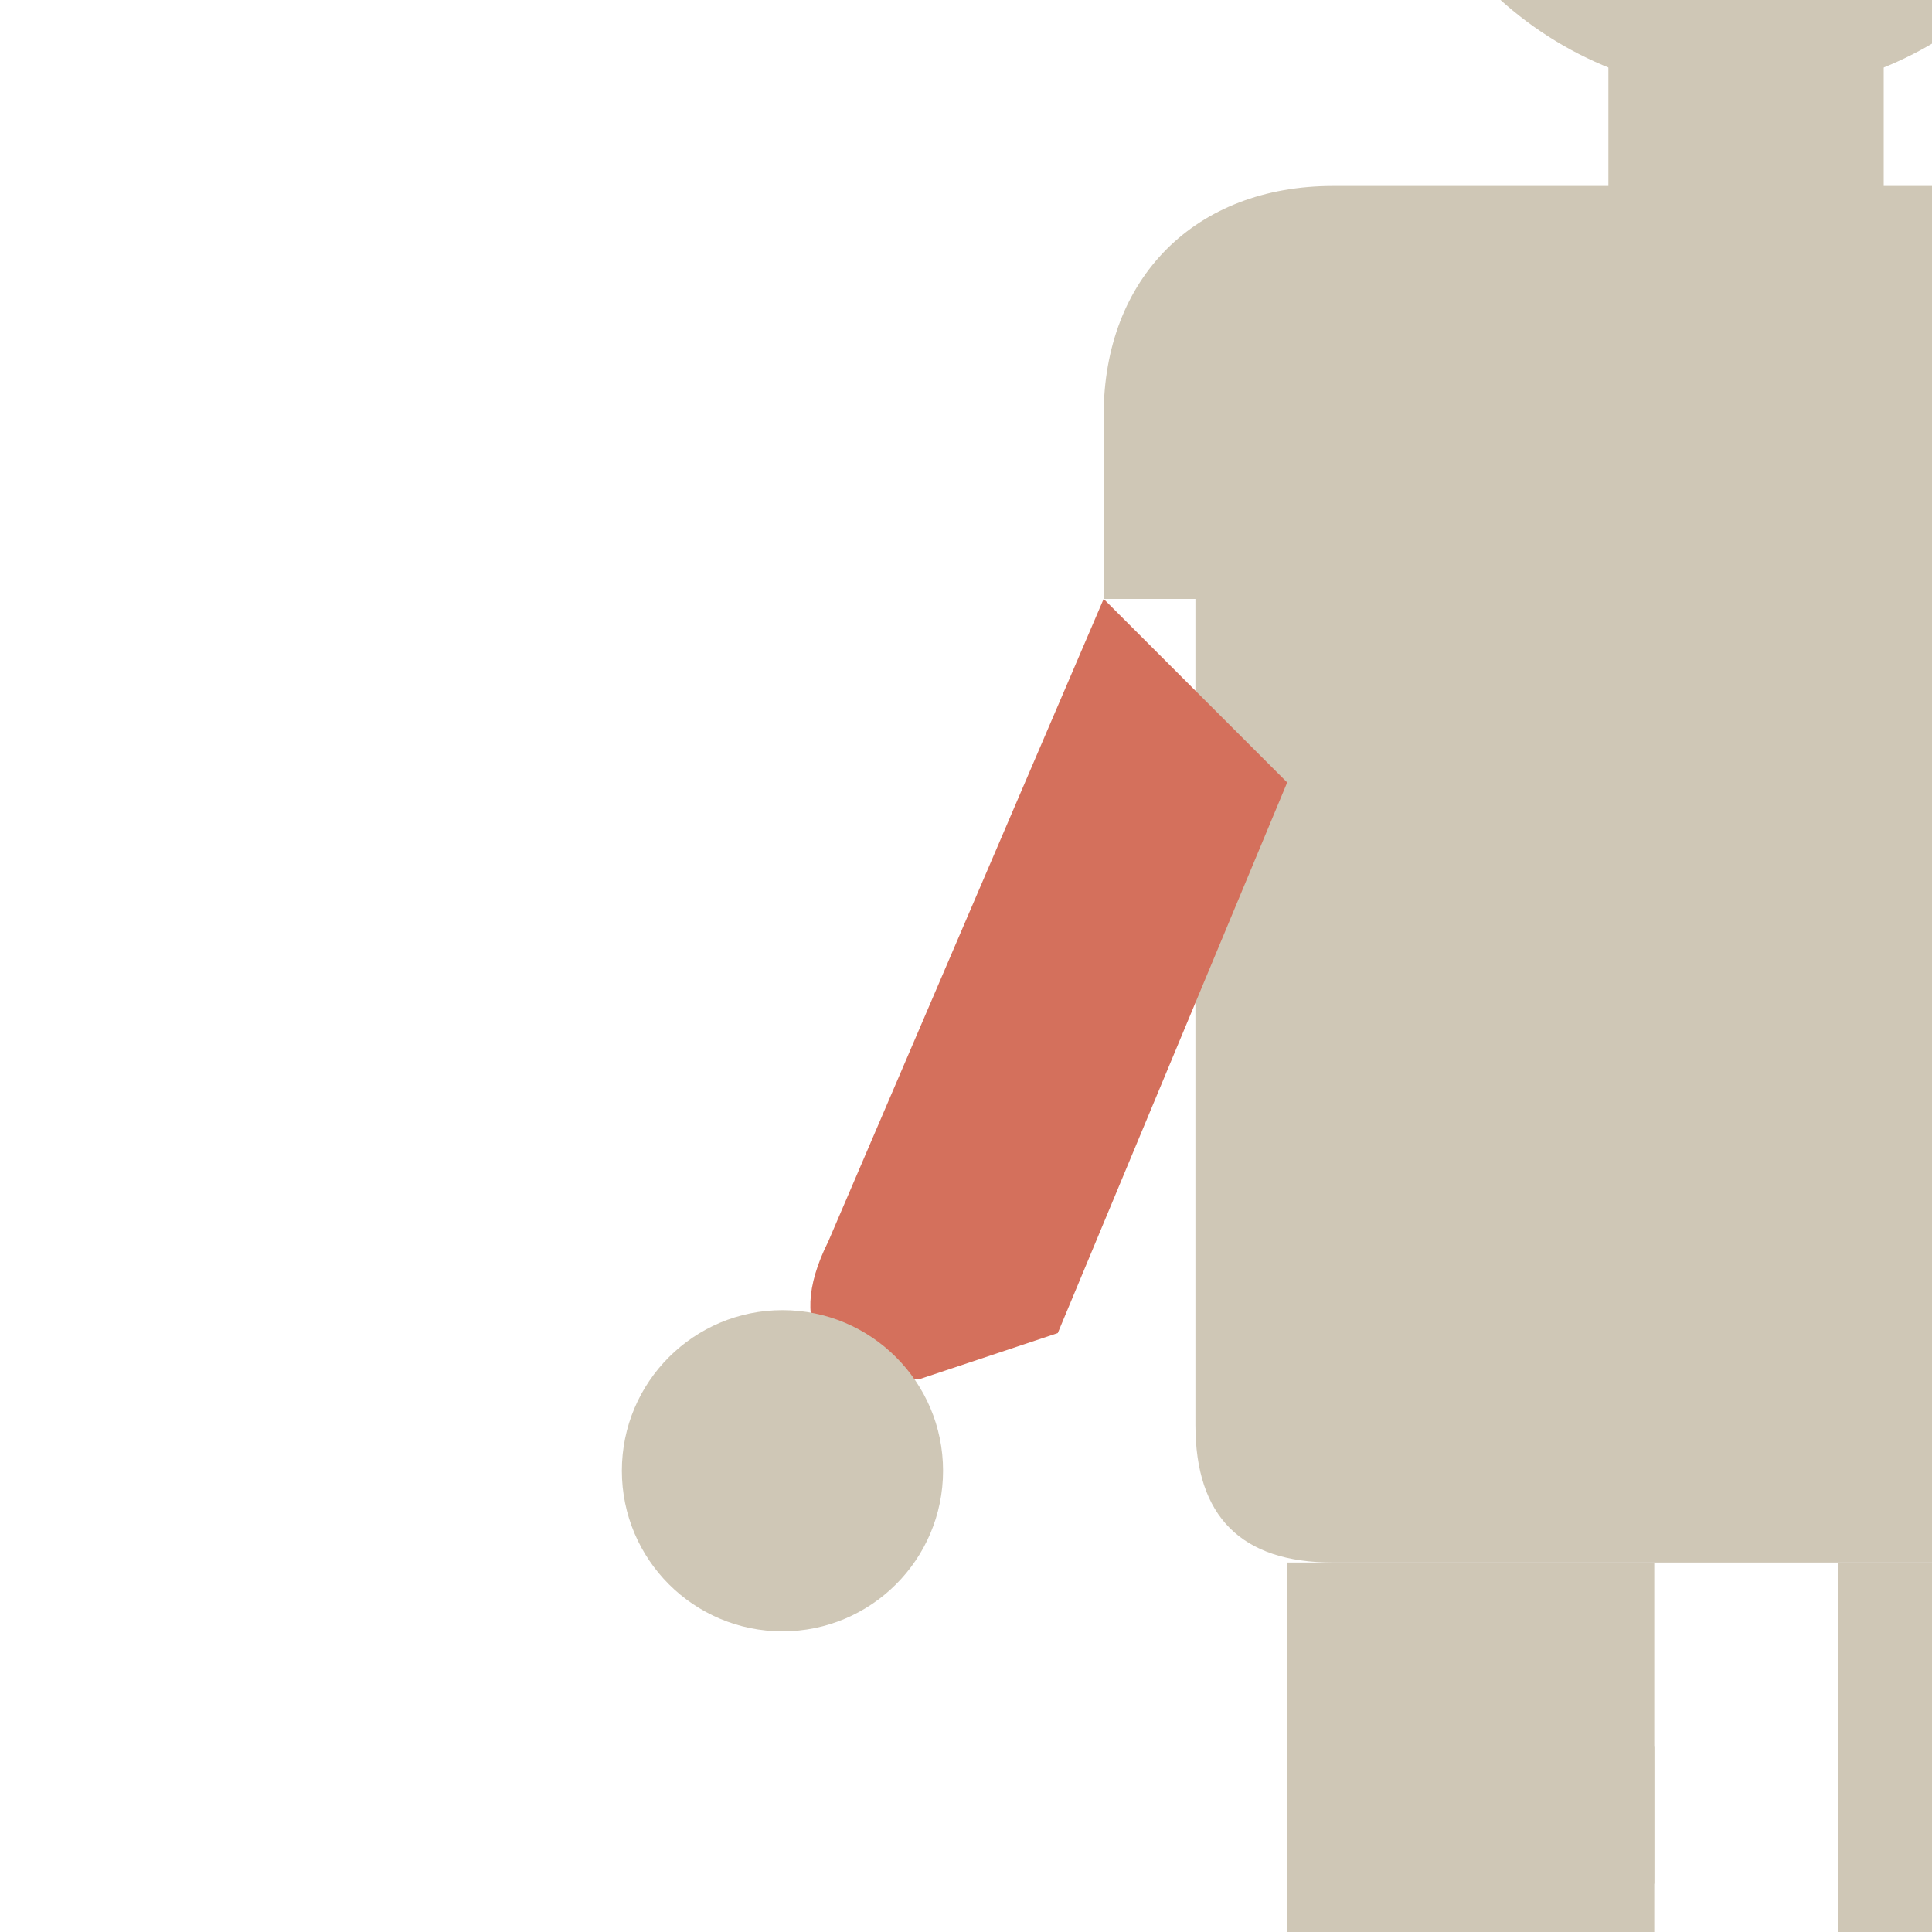
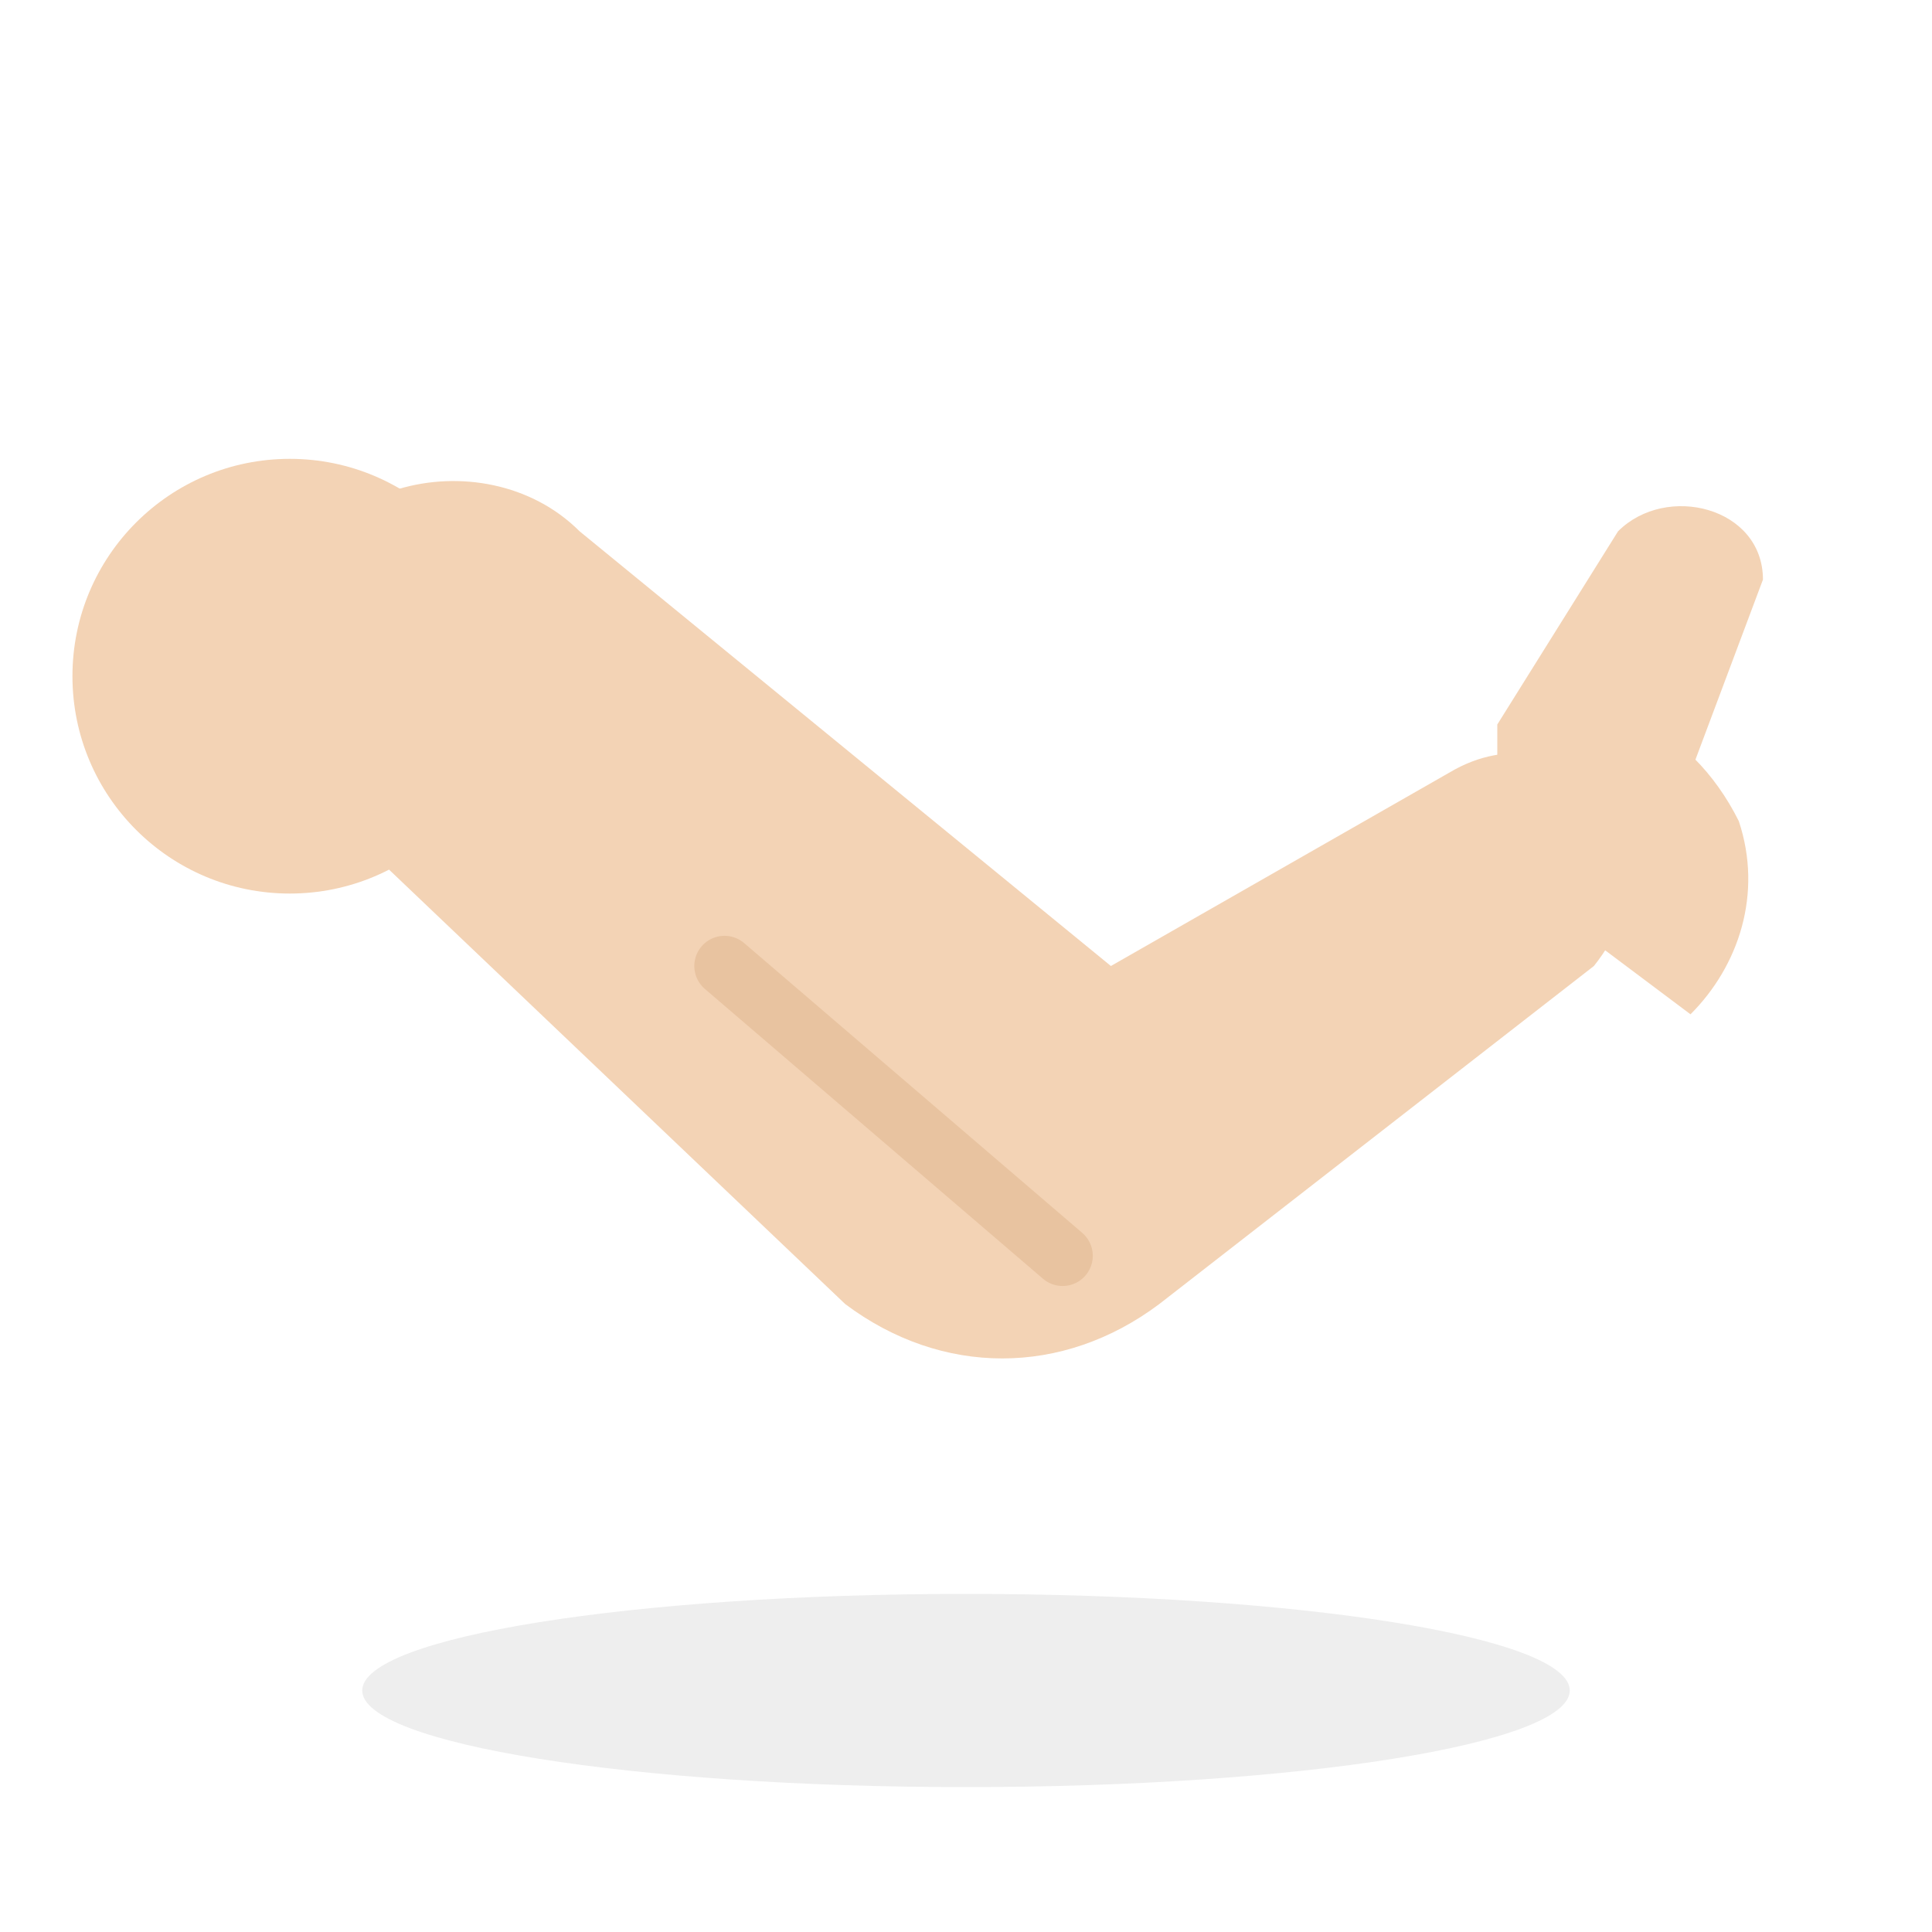
<svg xmlns="http://www.w3.org/2000/svg" viewBox="0 0 80 80" width="80" height="80" role="img" aria-label="팔">
-   <g transform="translate(40 40) scale(1.9) translate(-23 -44)">
-     <circle cx="40" cy="17" r="8" fill="#CFC7B6" />
-     <rect x="37" y="24" width="6" height="5" fill="#CFC7B6" />
-     <path d="M26 32c0-3 2-5 5-5h18c3 0 5 2 5 5v4H26z" fill="#CFC7B6" />
-     <path d="M28 36h24v9H28z" fill="#CFC7B6" />
-     <path d="M28 45h24v9c0 2-1 3-3 3H31c-2 0-3-1-3-3z" fill="#CFC7B6" />
-     <path d="M26 36l-6 14c-1 2 0 3 2 3l3-1 5-12z" fill="#D4705C" />
-     <path d="M54 36l6 14c1 2 0 3-2 3l-3-1-5-12z" fill="#D4705C" />
-     <circle cx="19" cy="55" r="3.5" fill="#CFC7B6" />
-     <circle cx="61" cy="55" r="3.5" fill="#CFC7B6" />
-     <path d="M30 57h8v10h-8z" fill="#CFC7B6" />
-     <path d="M42 57h8v10h-8z" fill="#CFC7B6" />
-     <rect x="30" y="61" width="8" height="3" fill="#CFC7B6" />
-     <rect x="42" y="61" width="8" height="3" fill="#CFC7B6" />
-     <path d="M28 67h11v4H28z" fill="#CFC7B6" />
-     <path d="M41 67h11v4H41z" fill="#CFC7B6" />
-   </g>
+   <ellipse cx="40" cy="70" rx="25" ry="4" fill="#000" opacity=".07" />
+   <path d="M12 26c0-6 8-8 12-4l22 18 14-8c5-3 10 3 6 8L48 54c-4 3-9 3-13 0L14 34c-2-2-2-5-2-8z" fill="#F3D3B5" />
+   <circle cx="12" cy="28" r="9" fill="#F3D3B5" />
+   <path d="M62 30c4-2 8 0 10 4 1 3 0 6-2 8l-8-6z" fill="#F3D3B5" />
+   <path d="M62 30l5-8c2-2 6-1 6 2l-3 8" fill="#F3D3B5" />
+   <path d="M30 40l14 12" stroke="#E8C3A0" stroke-width="2.5" stroke-linecap="round" fill="none" />
</svg>
